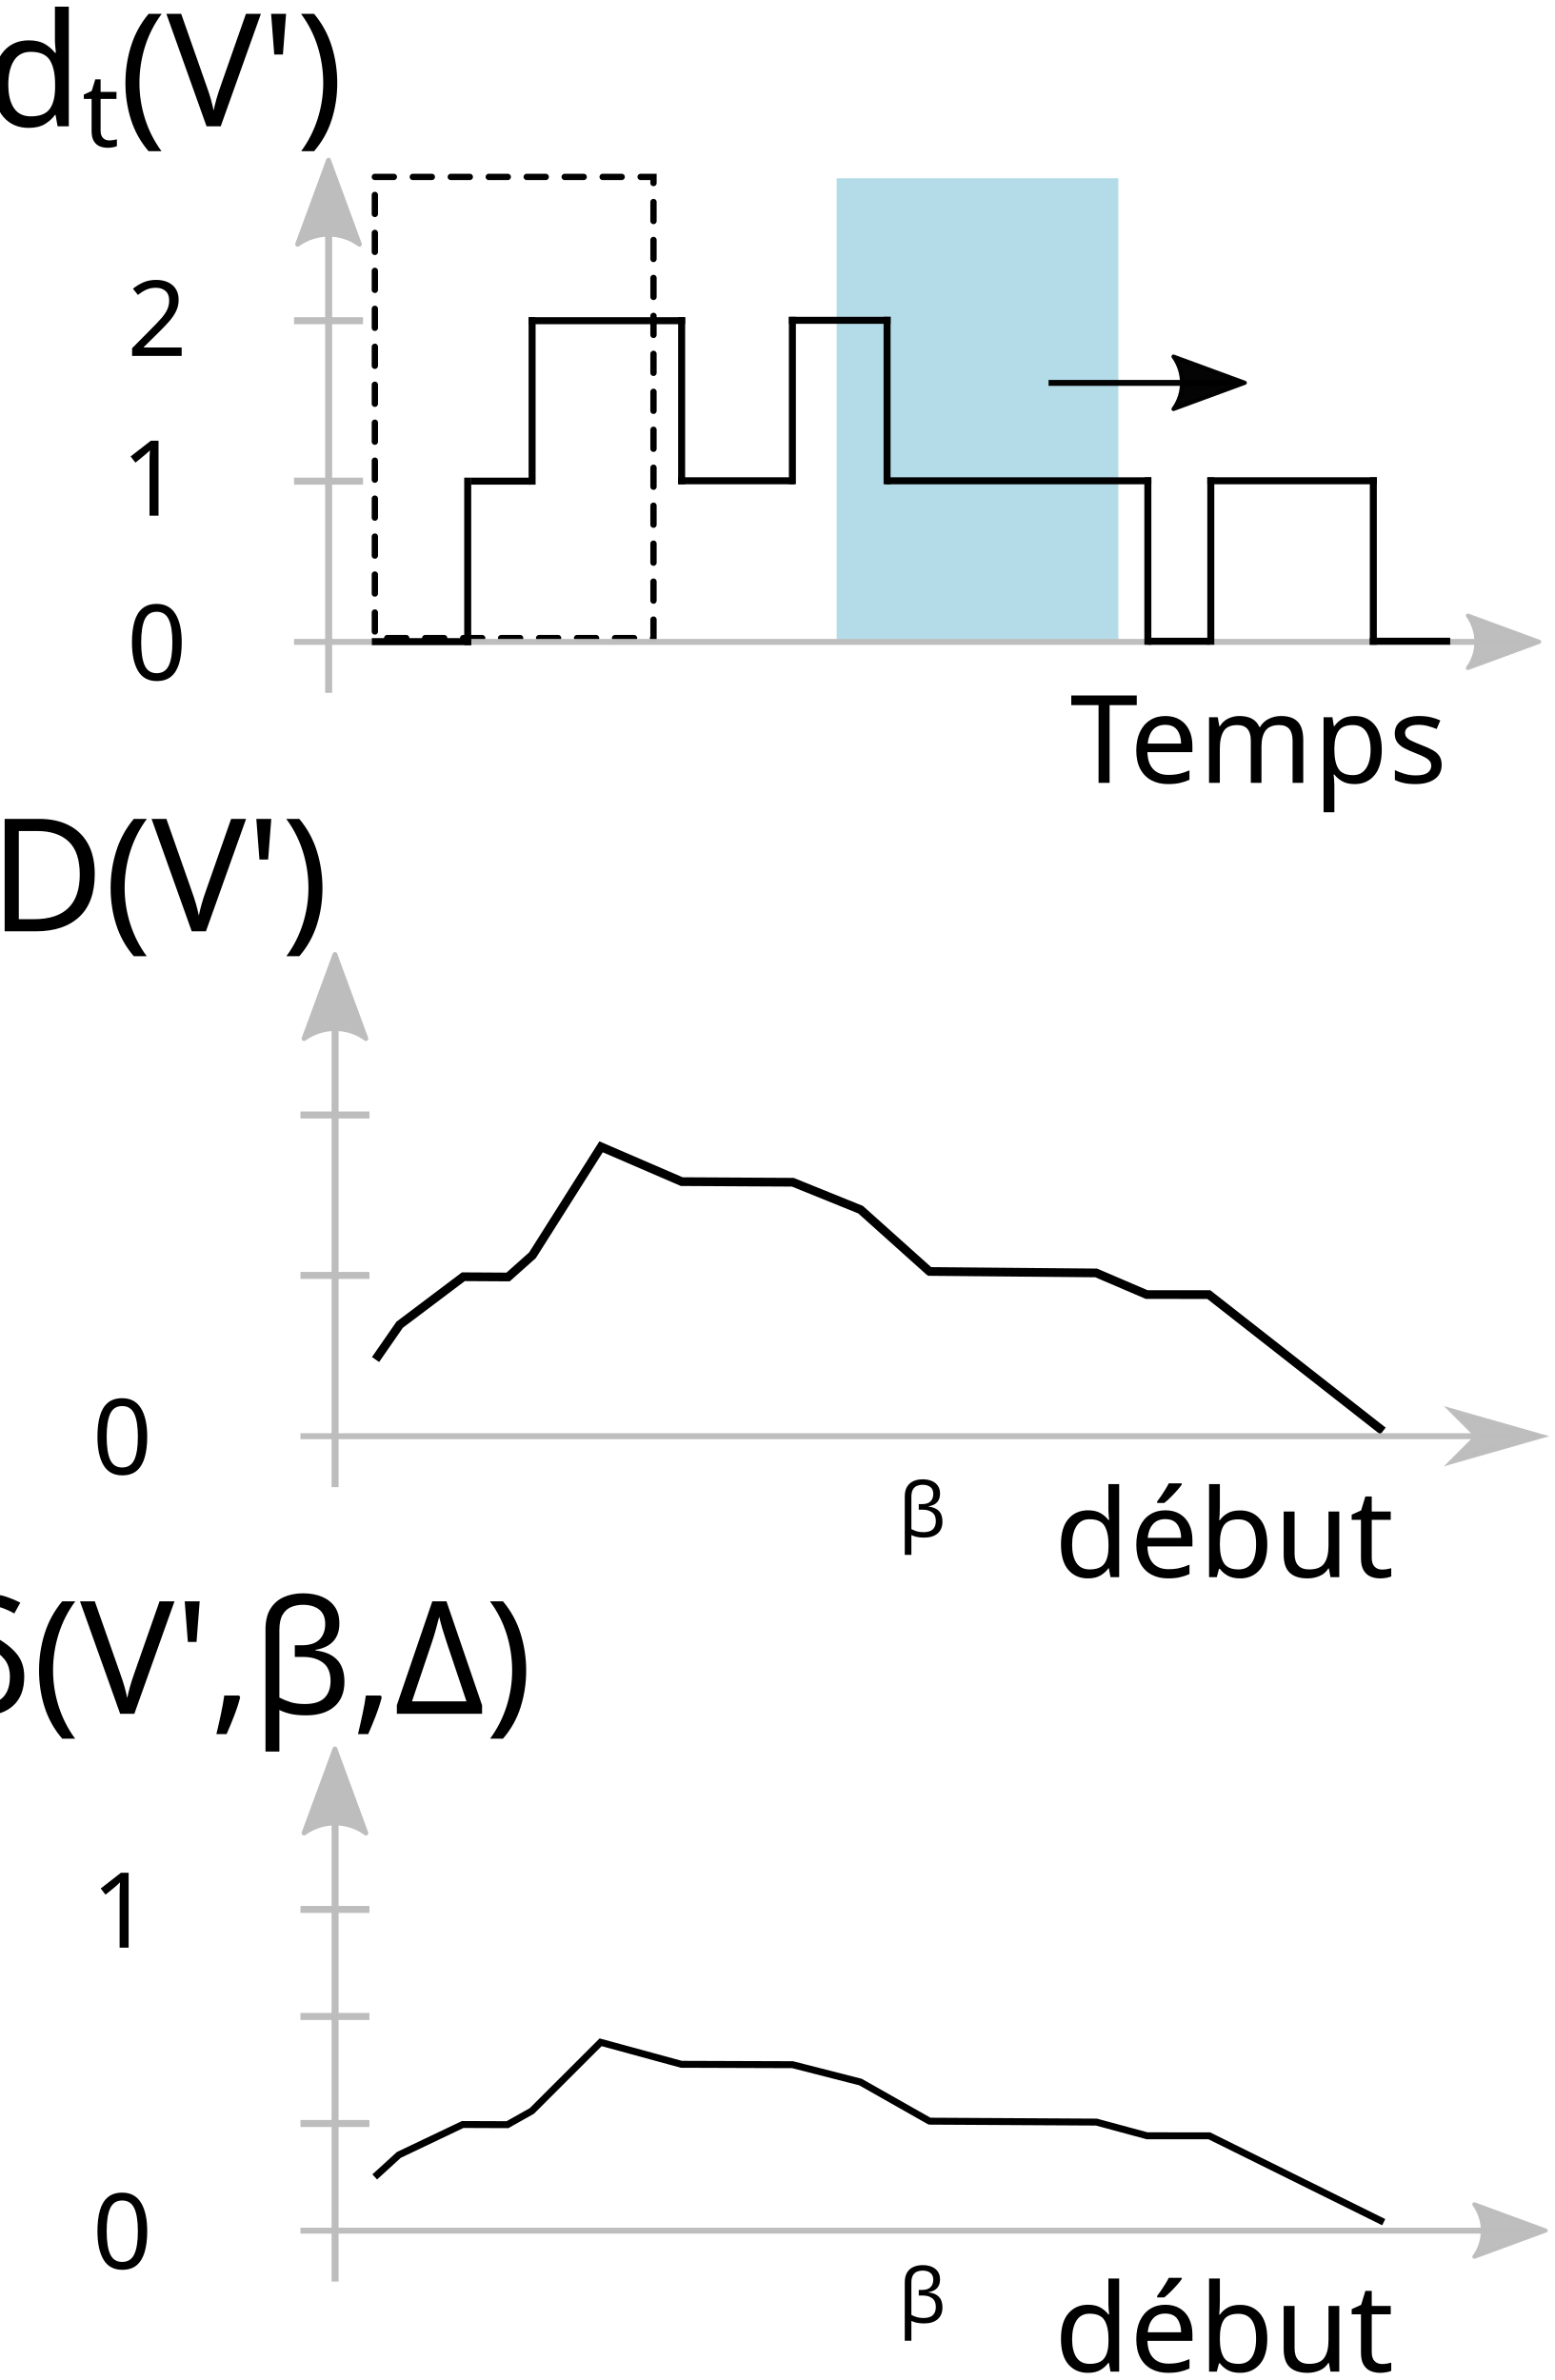
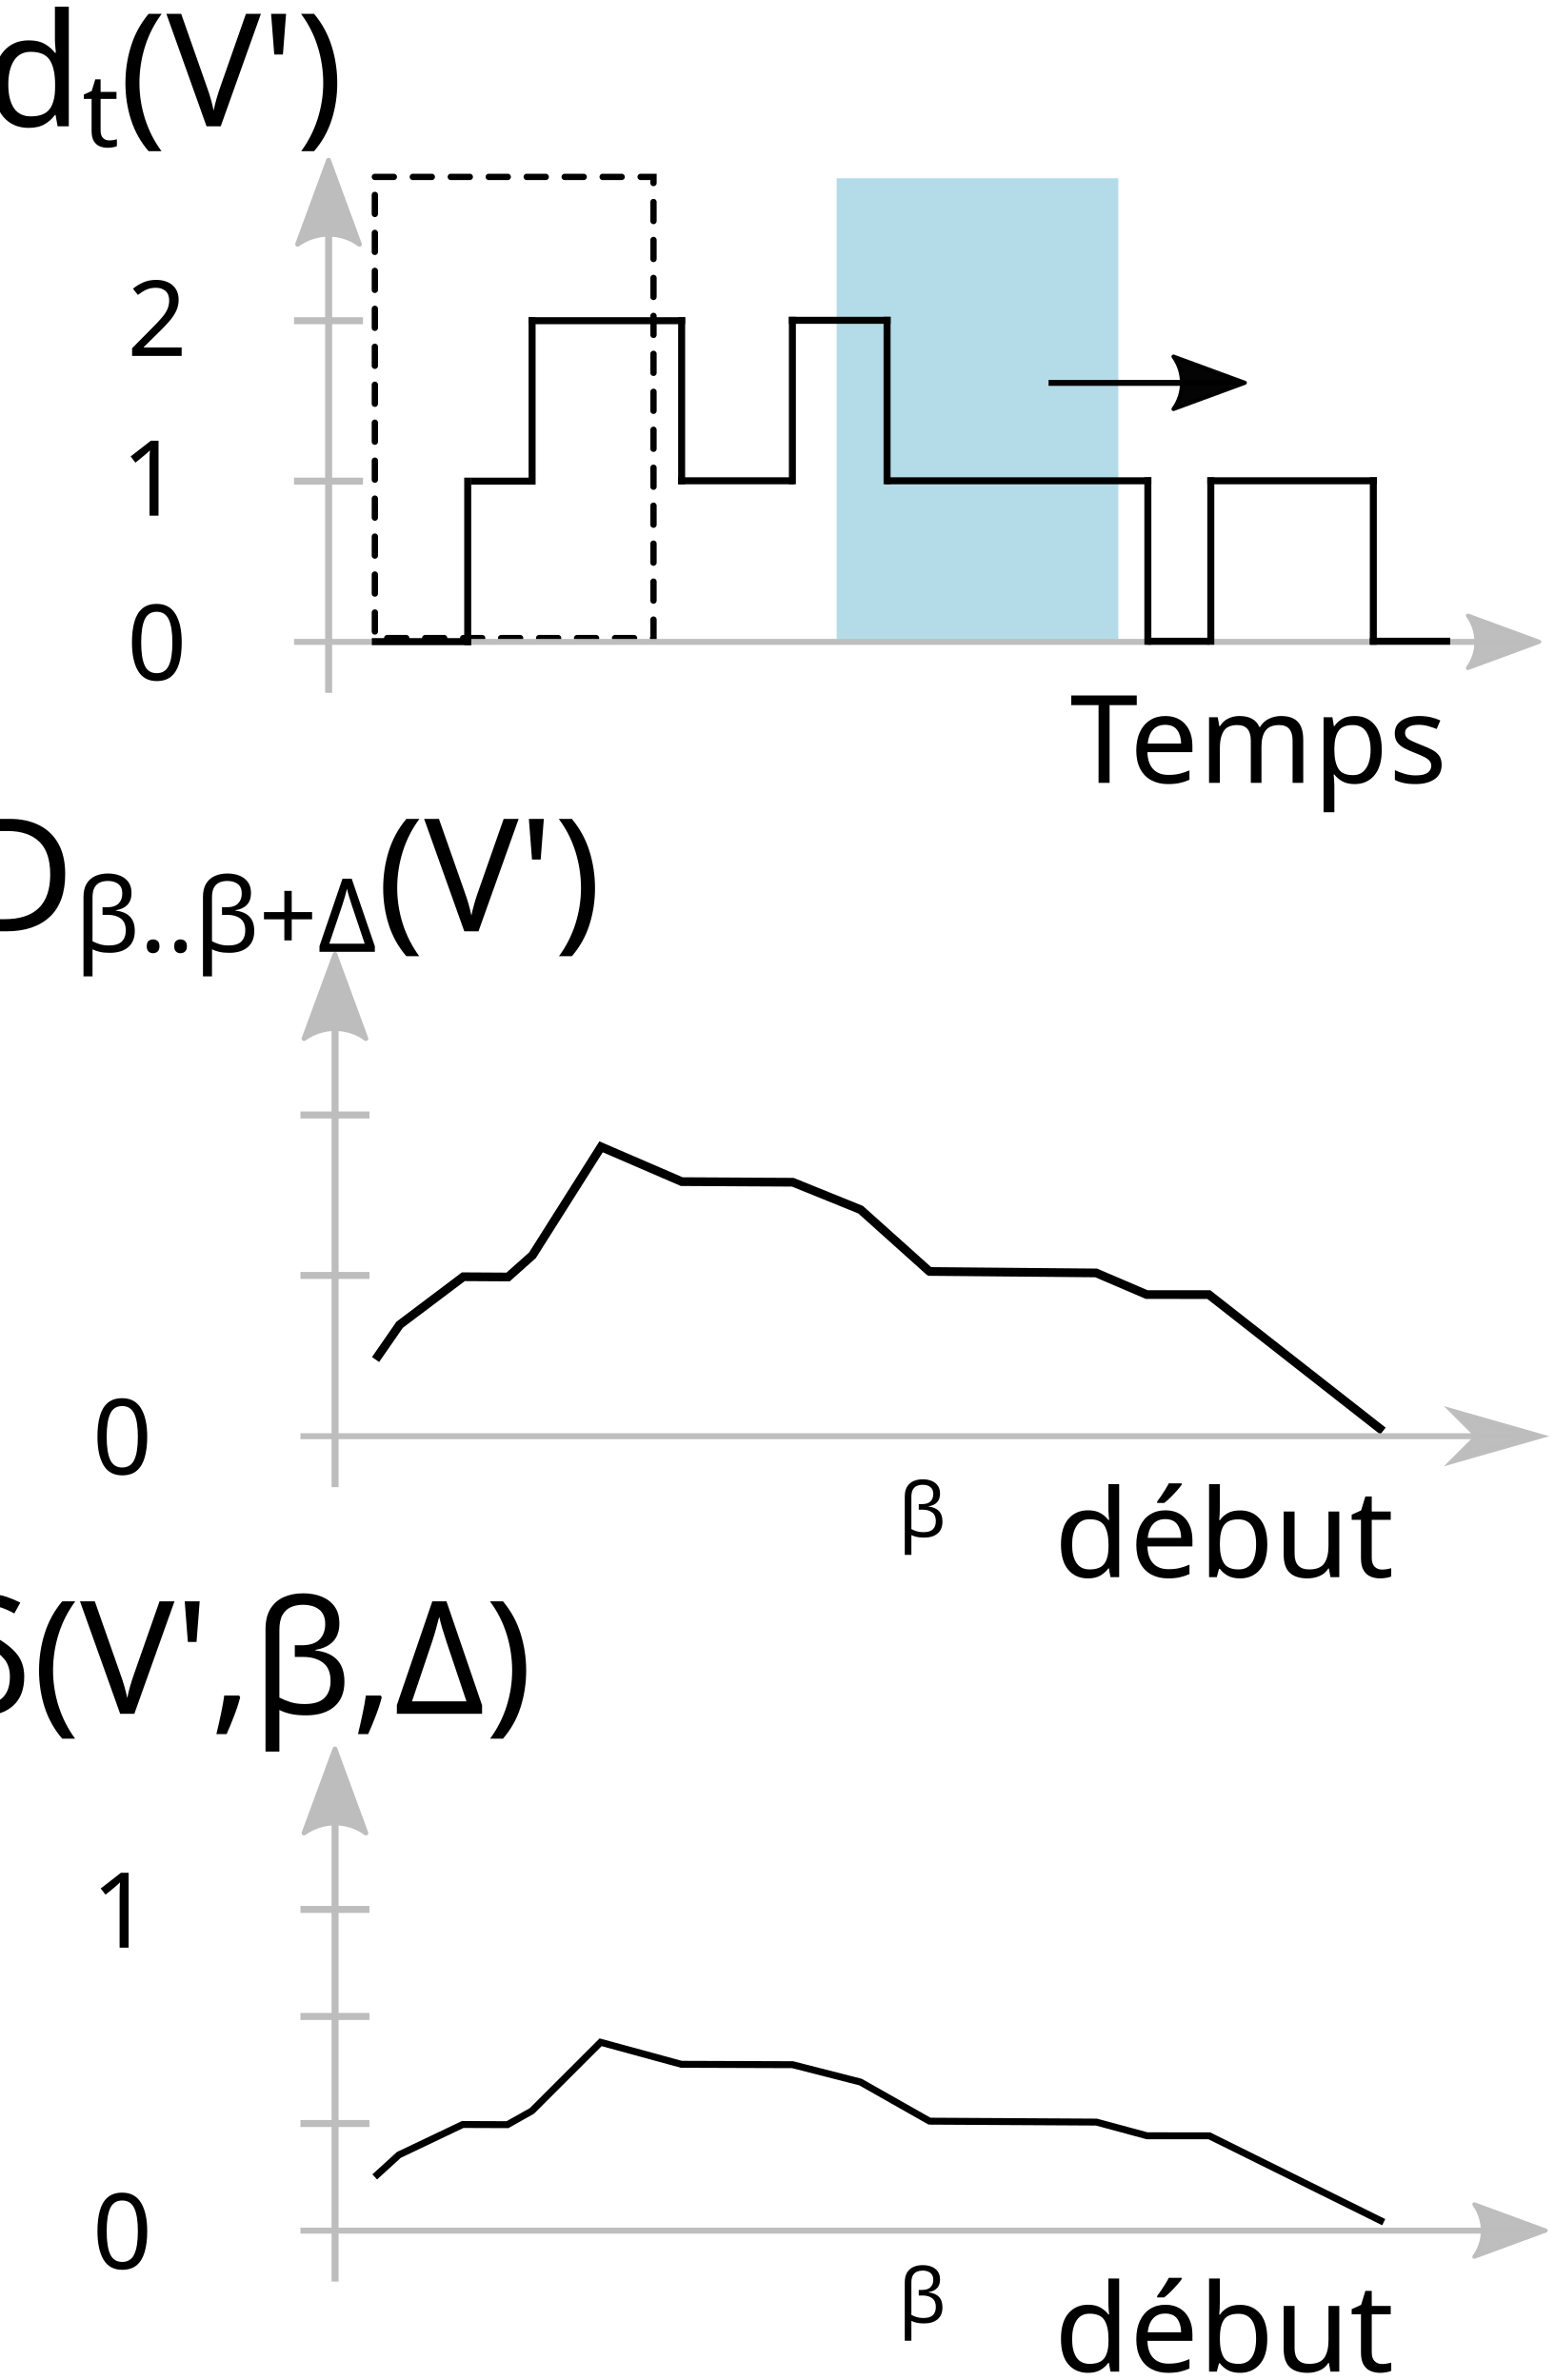
<svg xmlns="http://www.w3.org/2000/svg" width="233.193mm" height="357.145mm" viewBox="0 0 826.273 1265.475" id="svg2" version="1.1" style="enable-background:new">
  <defs id="defs4">
    <marker orient="auto" refY="0" refX="0" id="marker4873" style="overflow:visible">
      <path id="path4875" style="fill:#bdbdbd;fill-opacity:1;fill-rule:evenodd;stroke:#bdbdbd;stroke-width:0.625;stroke-linejoin:round;stroke-opacity:1" d="M 8.719,4.034 -2.207,0.016 8.719,-4.002 c -1.745,2.372 -1.735,5.617 -6e-7,8.035 z" transform="matrix(-1.1,0,0,-1.1,-1.1,0)" />
    </marker>
    <marker style="overflow:visible" id="marker4386" refX="0" refY="0" orient="auto">
      <path transform="matrix(-1.1,0,0,-1.1,-1.1,0)" d="M 8.719,4.034 -2.207,0.016 8.719,-4.002 c -1.745,2.372 -1.735,5.617 -6e-7,8.035 z" style="fill:#bdbdbd;fill-opacity:0.984;fill-rule:evenodd;stroke:#bdbdbd;stroke-width:0.625;stroke-linejoin:round;stroke-opacity:0.984" id="path4388" />
    </marker>
    <marker orient="auto" refY="0" refX="0" id="marker4697" style="overflow:visible">
      <path id="path4699" style="fill:#bdbdbd;fill-opacity:1;fill-rule:evenodd;stroke:#bdbdbd;stroke-width:0.625;stroke-linejoin:round;stroke-opacity:1" d="M 8.719,4.034 -2.207,0.016 8.719,-4.002 c -1.745,2.372 -1.735,5.617 -6e-7,8.035 z" transform="matrix(-1.1,0,0,-1.1,-1.1,0)" />
    </marker>
    <marker orient="auto" refY="0" refX="0" id="Arrow2Lend" style="overflow:visible">
      <path id="path5451" style="fill:#bdbdbd;fill-opacity:1;fill-rule:evenodd;stroke:#bdbdbd;stroke-width:0.625;stroke-linejoin:round;stroke-opacity:1" d="M 8.719,4.034 -2.207,0.016 8.719,-4.002 c -1.745,2.372 -1.735,5.617 -6e-7,8.035 z" transform="matrix(-1.1,0,0,-1.1,-1.1,0)" />
    </marker>
    <marker orient="auto" refY="0" refX="0" id="Arrow1Lend" style="overflow:visible">
      <path id="path4335" d="M 0,0 5,-5 -12.5,0 5,5 0,0 Z" style="fill:#bdbdbd;fill-opacity:0.984;fill-rule:evenodd;stroke:#bdbdbd;stroke-width:1pt;stroke-opacity:0.984" transform="matrix(-0.8,0,0,-0.8,-10,0)" />
    </marker>
    <filter style="color-interpolation-filters:sRGB" id="filter4211">
      <feColorMatrix values="0.21 0.72 0.072 0 0 0.21 0.72 0.072 0 0 0.21 0.72 0.072 0 0 0 0 0 1 0 " id="feColorMatrix4213" />
    </filter>
    <filter style="color-interpolation-filters:sRGB" id="filter4215">
      <feColorMatrix values="0.21 0.72 0.072 0 0 0.21 0.72 0.072 0 0 0.21 0.72 0.072 0 0 0 0 0 1 0 " id="feColorMatrix4217" />
    </filter>
    <filter style="color-interpolation-filters:sRGB" id="filter4219">
      <feColorMatrix values="0.21 0.72 0.072 0 0 0.21 0.72 0.072 0 0 0.21 0.72 0.072 0 0 0 0 0 1 0 " id="feColorMatrix4221" />
    </filter>
    <filter style="color-interpolation-filters:sRGB" id="filter4223">
      <feColorMatrix values="0.21 0.72 0.072 0 0 0.21 0.72 0.072 0 0 0.21 0.72 0.072 0 0 0 0 0 1 0 " id="feColorMatrix4225" />
    </filter>
    <filter style="color-interpolation-filters:sRGB" id="filter4227">
      <feColorMatrix values="0.21 0.72 0.072 0 0 0.21 0.72 0.072 0 0 0.21 0.72 0.072 0 0 0 0 0 1 0 " id="feColorMatrix4229" />
    </filter>
    <filter style="color-interpolation-filters:sRGB" id="filter4231">
      <feColorMatrix values="0.21 0.72 0.072 0 0 0.21 0.72 0.072 0 0 0.21 0.72 0.072 0 0 0 0 0 1 0 " id="feColorMatrix4233" />
    </filter>
    <filter style="color-interpolation-filters:sRGB" id="filter4235">
      <feColorMatrix values="0.21 0.72 0.072 0 0 0.21 0.72 0.072 0 0 0.21 0.72 0.072 0 0 0 0 0 1 0 " id="feColorMatrix4237" />
    </filter>
    <filter style="color-interpolation-filters:sRGB" id="filter4239">
      <feColorMatrix values="0.21 0.72 0.072 0 0 0.21 0.72 0.072 0 0 0.21 0.72 0.072 0 0 0 0 0 1 0 " id="feColorMatrix4241" />
    </filter>
    <filter style="color-interpolation-filters:sRGB" id="filter4243">
      <feColorMatrix values="0.21 0.72 0.072 0 0 0.21 0.72 0.072 0 0 0.21 0.72 0.072 0 0 0 0 0 1 0 " id="feColorMatrix4245" />
    </filter>
    <filter style="color-interpolation-filters:sRGB" id="filter4247">
      <feColorMatrix values="0.21 0.72 0.072 0 0 0.21 0.72 0.072 0 0 0.21 0.72 0.072 0 0 0 0 0 1 0 " id="feColorMatrix4249" />
    </filter>
    <filter style="color-interpolation-filters:sRGB" id="filter4251">
      <feColorMatrix values="0.21 0.72 0.072 0 0 0.21 0.72 0.072 0 0 0.21 0.72 0.072 0 0 0 0 0 1 0 " id="feColorMatrix4253" />
    </filter>
    <filter style="color-interpolation-filters:sRGB" id="filter4255">
      <feColorMatrix values="0.21 0.72 0.072 0 0 0.21 0.72 0.072 0 0 0.21 0.72 0.072 0 0 0 0 0 1 0 " id="feColorMatrix4257" />
    </filter>
    <filter style="color-interpolation-filters:sRGB" id="filter4259">
      <feColorMatrix values="0.21 0.72 0.072 0 0 0.21 0.72 0.072 0 0 0.21 0.72 0.072 0 0 0 0 0 1 0 " id="feColorMatrix4261" />
    </filter>
    <filter style="color-interpolation-filters:sRGB" id="filter4263">
      <feColorMatrix values="0.21 0.72 0.072 0 0 0.21 0.72 0.072 0 0 0.21 0.72 0.072 0 0 0 0 0 1 0 " id="feColorMatrix4265" />
    </filter>
    <filter style="color-interpolation-filters:sRGB" id="filter4267">
      <feColorMatrix values="0.21 0.72 0.072 0 0 0.21 0.72 0.072 0 0 0.21 0.72 0.072 0 0 0 0 0 1 0 " id="feColorMatrix4269" />
    </filter>
    <filter style="color-interpolation-filters:sRGB" id="filter4271">
      <feColorMatrix values="0.21 0.72 0.072 0 0 0.21 0.72 0.072 0 0 0.21 0.72 0.072 0 0 0 0 0 1 0 " id="feColorMatrix4273" />
    </filter>
    <filter style="color-interpolation-filters:sRGB" id="filter4275">
      <feColorMatrix values="0.21 0.72 0.072 0 0 0.21 0.72 0.072 0 0 0.21 0.72 0.072 0 0 0 0 0 1 0 " id="feColorMatrix4277" />
    </filter>
    <filter style="color-interpolation-filters:sRGB" id="filter4279">
      <feColorMatrix values="0.21 0.72 0.072 0 0 0.21 0.72 0.072 0 0 0.21 0.72 0.072 0 0 0 0 0 1 0 " id="feColorMatrix4281" />
    </filter>
    <filter style="color-interpolation-filters:sRGB" id="filter4283">
      <feColorMatrix values="0.21 0.72 0.072 0 0 0.21 0.72 0.072 0 0 0.21 0.72 0.072 0 0 0 0 0 1 0 " id="feColorMatrix4285" />
    </filter>
    <filter style="color-interpolation-filters:sRGB" id="filter4287">
      <feColorMatrix values="0.21 0.72 0.072 0 0 0.21 0.72 0.072 0 0 0.21 0.72 0.072 0 0 0 0 0 1 0 " id="feColorMatrix4289" />
    </filter>
    <filter style="color-interpolation-filters:sRGB" id="filter4291">
      <feColorMatrix values="0.21 0.72 0.072 0 0 0.21 0.72 0.072 0 0 0.21 0.72 0.072 0 0 0 0 0 1 0 " id="feColorMatrix4293" />
    </filter>
    <filter style="color-interpolation-filters:sRGB" id="filter4295">
      <feColorMatrix values="0.21 0.72 0.072 0 0 0.21 0.72 0.072 0 0 0.21 0.72 0.072 0 0 0 0 0 1 0 " id="feColorMatrix4297" />
    </filter>
    <filter style="color-interpolation-filters:sRGB" id="filter4299">
      <feColorMatrix values="0.21 0.72 0.072 0 0 0.21 0.72 0.072 0 0 0.21 0.72 0.072 0 0 0 0 0 1 0 " id="feColorMatrix4301" />
    </filter>
    <filter style="color-interpolation-filters:sRGB" id="filter4303">
      <feColorMatrix values="0.21 0.72 0.072 0 0 0.21 0.72 0.072 0 0 0.21 0.72 0.072 0 0 0 0 0 1 0 " id="feColorMatrix4305" />
    </filter>
    <filter style="color-interpolation-filters:sRGB" id="filter4307">
      <feColorMatrix values="0.21 0.72 0.072 0 0 0.21 0.72 0.072 0 0 0.21 0.72 0.072 0 0 0 0 0 1 0 " id="feColorMatrix4309" />
    </filter>
    <filter style="color-interpolation-filters:sRGB" id="filter4311">
      <feColorMatrix values="0.21 0.72 0.072 0 0 0.21 0.72 0.072 0 0 0.21 0.72 0.072 0 0 0 0 0 1 0 " id="feColorMatrix4313" />
    </filter>
    <filter style="color-interpolation-filters:sRGB" id="filter4315">
      <feColorMatrix values="0.21 0.72 0.072 0 0 0.21 0.72 0.072 0 0 0.21 0.72 0.072 0 0 0 0 0 1 0 " id="feColorMatrix4317" />
    </filter>
    <filter style="color-interpolation-filters:sRGB" id="filter4319">
      <feColorMatrix values="0.21 0.72 0.072 0 0 0.21 0.72 0.072 0 0 0.21 0.72 0.072 0 0 0 0 0 1 0 " id="feColorMatrix4321" />
    </filter>
    <filter style="color-interpolation-filters:sRGB" id="filter4323">
      <feColorMatrix values="0.21 0.72 0.072 0 0 0.21 0.72 0.072 0 0 0.21 0.72 0.072 0 0 0 0 0 1 0 " id="feColorMatrix4325" />
    </filter>
    <filter style="color-interpolation-filters:sRGB" id="filter4327">
      <feColorMatrix values="0.21 0.72 0.072 0 0 0.21 0.72 0.072 0 0 0.21 0.72 0.072 0 0 0 0 0 1 0 " id="feColorMatrix4329" />
    </filter>
    <filter style="color-interpolation-filters:sRGB" id="filter4331">
      <feColorMatrix values="0.21 0.72 0.072 0 0 0.21 0.72 0.072 0 0 0.21 0.72 0.072 0 0 0 0 0 1 0 " id="feColorMatrix4333" />
    </filter>
    <filter style="color-interpolation-filters:sRGB" id="filter4335">
      <feColorMatrix values="0.21 0.72 0.072 0 0 0.21 0.72 0.072 0 0 0.21 0.72 0.072 0 0 0 0 0 1 0 " id="feColorMatrix4337" />
    </filter>
    <filter style="color-interpolation-filters:sRGB" id="filter4339">
      <feColorMatrix values="0.21 0.72 0.072 0 0 0.21 0.72 0.072 0 0 0.21 0.72 0.072 0 0 0 0 0 1 0 " id="feColorMatrix4341" />
    </filter>
    <filter style="color-interpolation-filters:sRGB" id="filter4343">
      <feColorMatrix values="0.21 0.72 0.072 0 0 0.21 0.72 0.072 0 0 0.21 0.72 0.072 0 0 0 0 0 1 0 " id="feColorMatrix4345" />
    </filter>
    <filter style="color-interpolation-filters:sRGB" id="filter4347">
      <feColorMatrix values="0.21 0.72 0.072 0 0 0.21 0.72 0.072 0 0 0.21 0.72 0.072 0 0 0 0 0 1 0 " id="feColorMatrix4349" />
    </filter>
    <filter style="color-interpolation-filters:sRGB" id="filter4351">
      <feColorMatrix values="0.21 0.72 0.072 0 0 0.21 0.72 0.072 0 0 0.21 0.72 0.072 0 0 0 0 0 1 0 " id="feColorMatrix4353" />
    </filter>
    <marker orient="auto" refY="0" refX="0" id="marker4463-3" style="overflow:visible">
      <path id="path4228-6" style="fill:#bdbdbd;fill-opacity:0.984;fill-rule:evenodd;stroke:#bdbdbd;stroke-width:0.625;stroke-linejoin:round;stroke-opacity:0.984" d="M 8.719,4.034 -2.207,0.016 8.719,-4.002 c -1.745,2.372 -1.735,5.617 -6e-7,8.035 z" transform="matrix(-1.1,0,0,-1.1,-1.1,0)" />
    </marker>
    <marker style="overflow:visible" id="marker4386-7" refX="0" refY="0" orient="auto">
      <path transform="matrix(-1.1,0,0,-1.1,-1.1,0)" d="M 8.719,4.034 -2.207,0.016 8.719,-4.002 c -1.745,2.372 -1.735,5.617 -6e-7,8.035 z" style="fill:#bdbdbd;fill-opacity:0.984;fill-rule:evenodd;stroke:#bdbdbd;stroke-width:0.625;stroke-linejoin:round;stroke-opacity:0.984" id="path4388-5" />
    </marker>
    <marker style="overflow:visible" id="marker4386-9" refX="0" refY="0" orient="auto">
      <path transform="matrix(-1.1,0,0,-1.1,-1.1,0)" d="M 8.719,4.034 -2.207,0.016 8.719,-4.002 c -1.745,2.372 -1.735,5.617 -6e-7,8.035 z" style="fill:#000000;fill-opacity:0.984;fill-rule:evenodd;stroke:#000000;stroke-width:0.625;stroke-linejoin:round;stroke-opacity:0.984" id="path4388-3" />
    </marker>
    <marker style="overflow:visible" id="marker4386-7-7" refX="0" refY="0" orient="auto">
      <path transform="matrix(-1.1,0,0,-1.1,-1.1,0)" d="M 8.719,4.034 -2.207,0.016 8.719,-4.002 c -1.745,2.372 -1.735,5.617 -6e-7,8.035 z" style="fill:#bdbdbd;fill-opacity:0.984;fill-rule:evenodd;stroke:#bdbdbd;stroke-width:0.625;stroke-linejoin:round;stroke-opacity:0.984" id="path4388-5-8" />
    </marker>
  </defs>
  <g id="layer1" transform="translate(-276.7334,262.0661)">
    <text xml:space="preserve" style="font-style:normal;font-weight:normal;font-size:83.72px;line-height:125%;font-family:Sans;text-align:center;letter-spacing:0px;word-spacing:0px;text-anchor:middle;fill:#000000;fill-opacity:1;stroke:none;stroke-width:1px;stroke-linecap:butt;stroke-linejoin:miter;stroke-opacity:1" x="418.565" y="-194.915" id="text4814">
      <tspan id="tspan4816" x="418.565" y="-194.915">d<tspan style="font-size:54.418px;baseline-shift:sub" id="tspan4818">t</tspan>(V')</tspan>
    </text>
    <rect y="-167.29" x="721.477" height="245.222" width="149.746" id="rect5992-3-9" style="opacity:1;fill:#0088b1;fill-opacity:0.295;stroke:none;stroke-width:3.364;stroke-linecap:round;stroke-linejoin:miter;stroke-miterlimit:4;stroke-dasharray:10.092, 10.092;stroke-dashoffset:0;stroke-opacity:1;enable-background:new" />
    <g id="g4360" transform="translate(-59.91798,-40.23002)">
      <rect style="opacity:1;fill:none;fill-opacity:0.295;stroke:#000000;stroke-width:3.364;stroke-linecap:round;stroke-linejoin:miter;stroke-miterlimit:4;stroke-dasharray:10.092, 10.092;stroke-dashoffset:0;stroke-opacity:1;enable-background:new" id="rect5992-36" width="148.118" height="245.222" x="535.916" y="-127.774" />
    </g>
    <path style="fill:none;fill-rule:evenodd;stroke:#bdbdbd;stroke-width:3.155;stroke-linecap:butt;stroke-linejoin:miter;stroke-miterlimit:4;stroke-dasharray:none;stroke-opacity:0.984;marker-end:url(#marker4386)" d="m 433.028,79.243 657.74,0" id="path4136-0-3-1" />
    <text xml:space="preserve" style="font-style:normal;font-weight:normal;font-size:83.72px;line-height:125%;font-family:Sans;text-align:center;letter-spacing:0px;word-spacing:0px;text-anchor:middle;fill:#000000;fill-opacity:1;stroke:none;stroke-width:1px;stroke-linecap:butt;stroke-linejoin:miter;stroke-opacity:1" x="1000.201" y="154.192" id="text4608-2">
      <tspan id="tspan4610-9" x="1000.201" y="154.192" style="font-size:65.116px;fill:#000000;fill-opacity:1">Temps</tspan>
    </text>
    <text id="text4918" y="12.114" x="411.573" style="font-style:normal;font-weight:normal;font-size:83.72px;line-height:125%;font-family:Sans;text-align:center;letter-spacing:0px;word-spacing:0px;text-anchor:middle;fill:#000000;fill-opacity:1;stroke:none;stroke-width:1px;stroke-linecap:butt;stroke-linejoin:miter;stroke-opacity:1" xml:space="preserve">
      <tspan style="font-style:normal;font-variant:normal;font-weight:normal;font-stretch:normal;font-size:55.813px;font-family:Aerial;-inkscape-font-specification:Aerial" y="12.114" x="411.573" id="tspan4920">1</tspan>
    </text>
    <text id="text4918-8" y="-72.833" x="414.666" style="font-style:normal;font-weight:normal;font-size:83.72px;line-height:125%;font-family:Sans;text-align:center;letter-spacing:0px;word-spacing:0px;text-anchor:middle;fill:#000000;fill-opacity:1;stroke:none;stroke-width:1px;stroke-linecap:butt;stroke-linejoin:miter;stroke-opacity:1;enable-background:new" xml:space="preserve">
      <tspan style="font-style:normal;font-variant:normal;font-weight:normal;font-stretch:normal;font-size:55.813px;font-family:Aerial;-inkscape-font-specification:Aerial" y="-72.833" x="414.666" id="tspan4920-1">2</tspan>
    </text>
    <text id="text4918-89" y="99.504" x="414.53" style="font-style:normal;font-weight:normal;font-size:83.72px;line-height:125%;font-family:Sans;text-align:center;letter-spacing:0px;word-spacing:0px;text-anchor:middle;fill:#000000;fill-opacity:1;stroke:none;stroke-width:1px;stroke-linecap:butt;stroke-linejoin:miter;stroke-opacity:1;enable-background:new" xml:space="preserve">
      <tspan style="font-style:normal;font-variant:normal;font-weight:normal;font-stretch:normal;font-size:55.813px;font-family:Aerial;-inkscape-font-specification:Aerial" y="99.504" x="414.53" id="tspan4920-3">0</tspan>
    </text>
    <path style="fill:none;fill-rule:evenodd;stroke:#bdbdbd;stroke-width:3.721;stroke-linecap:butt;stroke-linejoin:miter;stroke-miterlimit:4;stroke-dasharray:none;stroke-opacity:1;marker-end:url(#marker4697)" d="m 451.434,106.33 0,-278.281" id="path4364" />
    <g id="g5124" transform="matrix(3.720892,0,0,3.720892,-548.2316,-454.3976)">
      <path id="path4426" d="m 274.834,143.374 14.196,0" style="fill:none;fill-rule:evenodd;stroke:#000000;stroke-width:1px;stroke-linecap:butt;stroke-linejoin:miter;stroke-opacity:1" />
      <path id="path4426-3" d="m 288.531,119.945 0,23.929" style="fill:none;fill-rule:evenodd;stroke:#000000;stroke-width:1px;stroke-linecap:butt;stroke-linejoin:miter;stroke-opacity:1;enable-background:new" />
      <path id="path4426-6" d="m 289.031,120.445 8.482,0" style="fill:none;fill-rule:evenodd;stroke:#000000;stroke-width:1px;stroke-linecap:butt;stroke-linejoin:miter;stroke-opacity:1;enable-background:new" />
      <path id="path4426-35" d="m 318.592,120.392 16.611,0" style="fill:none;fill-rule:evenodd;stroke:#000000;stroke-width:1px;stroke-linecap:butt;stroke-linejoin:miter;stroke-opacity:1;enable-background:new" />
      <path id="path4426-35-6" d="m 385.665,143.323 8.794,0" style="fill:none;fill-rule:evenodd;stroke:#000000;stroke-width:1px;stroke-linecap:butt;stroke-linejoin:miter;stroke-opacity:1;enable-background:new" />
      <path id="path4426-35-2" d="m 297.236,97.517 22.356,0" style="fill:none;fill-rule:evenodd;stroke:#000000;stroke-width:1px;stroke-linecap:butt;stroke-linejoin:miter;stroke-opacity:1;enable-background:new" />
      <path id="path4426-35-7" d="m 394.191,120.392 24.219,0" style="fill:none;fill-rule:evenodd;stroke:#000000;stroke-width:1;stroke-linecap:butt;stroke-linejoin:miter;stroke-miterlimit:4;stroke-dasharray:none;stroke-opacity:1;enable-background:new" />
      <path id="path4426-3-0" d="m 319.092,97.017 0,23.875" style="fill:none;fill-rule:evenodd;stroke:#000000;stroke-width:1px;stroke-linecap:butt;stroke-linejoin:miter;stroke-opacity:1;enable-background:new" />
      <path id="path4426-35-2-3" d="m 334.415,97.463 14.528,0" style="fill:none;fill-rule:evenodd;stroke:#000000;stroke-width:1px;stroke-linecap:butt;stroke-linejoin:miter;stroke-opacity:1;enable-background:new" />
      <path id="path4426-35-6-0" d="m 348.235,120.394 37.962,0" style="fill:none;fill-rule:evenodd;stroke:#000000;stroke-width:1px;stroke-linecap:butt;stroke-linejoin:miter;stroke-opacity:1;enable-background:new" />
      <path id="path4426-3-2" d="m 297.729,97.017 0,23.929" style="fill:none;fill-rule:evenodd;stroke:#000000;stroke-width:1px;stroke-linecap:butt;stroke-linejoin:miter;stroke-opacity:1;enable-background:new" />
      <path id="path4426-3-2-6" d="m 334.915,96.963 0,23.929" style="fill:none;fill-rule:evenodd;stroke:#000000;stroke-width:1px;stroke-linecap:butt;stroke-linejoin:miter;stroke-opacity:1;enable-background:new" />
      <path id="path4426-3-2-6-8" d="m 348.443,96.963 0,23.929" style="fill:none;fill-rule:evenodd;stroke:#000000;stroke-width:1px;stroke-linecap:butt;stroke-linejoin:miter;stroke-opacity:1;enable-background:new" />
      <path id="path4426-3-7" d="m 385.697,119.894 0,23.929" style="fill:none;fill-rule:evenodd;stroke:#000000;stroke-width:1px;stroke-linecap:butt;stroke-linejoin:miter;stroke-opacity:1;enable-background:new" />
      <path id="path4426-3-7-9" d="m 394.691,119.892 0,23.929" style="fill:none;fill-rule:evenodd;stroke:#000000;stroke-width:1px;stroke-linecap:butt;stroke-linejoin:miter;stroke-opacity:1;enable-background:new" />
      <path id="path4426-3-7-2" d="m 417.91,119.892 0,23.929" style="fill:none;fill-rule:evenodd;stroke:#000000;stroke-width:1px;stroke-linecap:butt;stroke-linejoin:miter;stroke-opacity:1;enable-background:new" />
      <path id="path4426-8" d="m 417.41,143.32 11.482,0" style="fill:none;fill-rule:evenodd;stroke:#000000;stroke-width:1px;stroke-linecap:butt;stroke-linejoin:miter;stroke-opacity:1;enable-background:new" />
    </g>
    <path style="fill:none;fill-rule:evenodd;stroke:#bdbdbd;stroke-width:3.721px;stroke-linecap:butt;stroke-linejoin:miter;stroke-opacity:1" d="m 433.036,-6.234 36.665,0" id="path5122" />
    <path style="fill:none;fill-rule:evenodd;stroke:#bdbdbd;stroke-width:3.721px;stroke-linecap:butt;stroke-linejoin:miter;stroke-opacity:1;enable-background:new" d="m 433.036,-91.548 36.665,0" id="path5122-6" />
    <path style="fill:none;fill-rule:evenodd;stroke:#000000;stroke-width:3.155;stroke-linecap:butt;stroke-linejoin:miter;stroke-miterlimit:4;stroke-dasharray:none;stroke-opacity:0.984;marker-end:url(#marker4386-9);enable-background:new" d="m 834.127,-58.474 100.136,0" id="path4136-0-3-1-1" />
    <path id="path5176" d="m 476.363,460.817 12.821,-18.499 33.868,-25.531 23.771,0.139 12.957,-11.547 36.472,-57.666 42.878,18.505 59.021,0.324 36.044,14.588 36.402,32.641 0.318,0.215 88.527,0.784 26.848,11.497 33.022,0.022 92.592,72.551" style="fill:none;fill-rule:evenodd;stroke:#000000;stroke-width:4.634;stroke-linecap:butt;stroke-linejoin:miter;stroke-miterlimit:4;stroke-dasharray:none;stroke-opacity:1" />
    <path id="path5176-3" d="m 475.933,895.422 12.841,-11.708 33.92,-16.159 23.807,0.088 12.977,-7.308 36.527,-36.497 42.943,11.712 59.11,0.205 36.098,9.233 36.457,20.659 0.319,0.136 88.661,0.496 26.889,7.277 33.072,0.014 92.732,45.918" style="fill:none;fill-rule:evenodd;stroke:#000000;stroke-width:3.689;stroke-linecap:butt;stroke-linejoin:miter;stroke-miterlimit:4;stroke-dasharray:none;stroke-opacity:1;enable-background:new" />
-     <text xml:space="preserve" style="font-style:normal;font-weight:normal;font-size:83.72px;line-height:125%;font-family:Sans;text-align:center;letter-spacing:0px;word-spacing:0px;text-anchor:middle;fill:#000000;fill-opacity:1;stroke:none;stroke-width:1px;stroke-linecap:butt;stroke-linejoin:miter;stroke-opacity:1;enable-background:new" x="415.709" y="233.128" id="text4814-7">
-       <tspan id="tspan4816-3" x="415.709" y="233.128">D(V')</tspan>
+     <text xml:space="preserve" style="font-style:normal;font-weight:normal;font-size:83.72px;line-height:125%;font-family:Sans;text-align:center;letter-spacing:0px;word-spacing:0px;text-anchor:middle;fill:#000000;fill-opacity:1;stroke:none;stroke-width:1px;stroke-linecap:butt;stroke-linejoin:miter;stroke-opacity:1;enable-background:new" x="480.298" y="233.128" id="text4814-7">
+       <tspan id="tspan4816-3" x="480.298" y="233.128">D<tspan style="font-size:65%;baseline-shift:sub" id="tspan4345">β..β+Δ</tspan>(V')</tspan>
    </text>
    <g id="g4741" transform="translate(38.58978,0)">
      <path id="path4136-0-3-1-3-4" d="m 397.858,501.58 657.741,0" style="fill:none;fill-rule:evenodd;stroke:#bdbdbd;stroke-width:3.155;stroke-linecap:butt;stroke-linejoin:miter;stroke-miterlimit:4;stroke-dasharray:none;stroke-opacity:0.984;enable-background:new;marker-end:url(#Arrow1Lend)" />
      <text id="text4608-2-5-5" y="576.529" x="965.031" style="font-style:normal;font-weight:normal;font-size:83.72px;line-height:125%;font-family:Sans;text-align:center;letter-spacing:0px;word-spacing:0px;text-anchor:middle;fill:#000000;fill-opacity:1;stroke:none;stroke-width:1px;stroke-linecap:butt;stroke-linejoin:miter;stroke-opacity:1;enable-background:new" xml:space="preserve">
        <tspan style="font-size:65.116px;fill:#000000;fill-opacity:1" y="576.529" x="965.031" id="tspan4610-9-6-0">début</tspan>
      </text>
      <text xml:space="preserve" style="font-style:normal;font-weight:normal;font-size:83.72px;line-height:125%;font-family:Sans;text-align:center;letter-spacing:0px;word-spacing:0px;text-anchor:middle;fill:#000000;fill-opacity:1;stroke:none;stroke-width:1px;stroke-linecap:butt;stroke-linejoin:miter;stroke-opacity:1;enable-background:new" x="379.36" y="521.841" id="text4918-89-7-3">
        <tspan id="tspan4920-3-0-6" x="379.36" y="521.841" style="font-style:normal;font-variant:normal;font-weight:normal;font-stretch:normal;font-size:55.813px;font-family:Aerial;-inkscape-font-specification:Aerial">0</tspan>
      </text>
      <path id="path4364-9-1" d="m 416.265,528.667 0,-278.281" style="fill:none;fill-rule:evenodd;stroke:#bdbdbd;stroke-width:3.721;stroke-linecap:butt;stroke-linejoin:miter;stroke-miterlimit:4;stroke-dasharray:none;stroke-opacity:1;marker-end:url(#Arrow2Lend);enable-background:new" />
      <path id="path5122-1-2" d="m 397.866,416.103 36.665,0" style="fill:none;fill-rule:evenodd;stroke:#bdbdbd;stroke-width:3.721px;stroke-linecap:butt;stroke-linejoin:miter;stroke-opacity:1;enable-background:new" />
      <path id="path5122-6-2-0" d="m 397.866,330.788 36.665,0" style="fill:none;fill-rule:evenodd;stroke:#bdbdbd;stroke-width:3.721px;stroke-linecap:butt;stroke-linejoin:miter;stroke-opacity:1;enable-background:new" />
      <text id="text5119" y="555.094" x="715.694" style="font-style:normal;font-weight:normal;font-size:40px;line-height:125%;font-family:Sans;letter-spacing:0px;word-spacing:0px;fill:#000000;fill-opacity:1;stroke:none;stroke-width:1px;stroke-linecap:butt;stroke-linejoin:miter;stroke-opacity:1" xml:space="preserve">
        <tspan y="555.094" x="715.694" id="tspan5121">β</tspan>
      </text>
    </g>
    <text xml:space="preserve" style="font-style:normal;font-weight:normal;font-size:83.72px;line-height:125%;font-family:Sans;text-align:center;letter-spacing:0px;word-spacing:0px;text-anchor:middle;fill:#000000;fill-opacity:1;stroke:none;stroke-width:1px;stroke-linecap:butt;stroke-linejoin:miter;stroke-opacity:1;enable-background:new" x="456.097" y="649.165" id="text4814-7-6">
      <tspan id="tspan4816-3-3" x="456.097" y="649.165">δ(V',β,Δ)</tspan>
    </text>
    <g id="g4684">
      <path id="path4136-0-3-1-3" d="m 436.448,923.994 657.74,0" style="fill:none;fill-rule:evenodd;stroke:#bdbdbd;stroke-width:3.155;stroke-linecap:butt;stroke-linejoin:miter;stroke-miterlimit:4;stroke-dasharray:none;stroke-opacity:0.984;enable-background:new;marker-end:url(#marker4463-3)" />
      <text id="text4608-2-5" y="998.943" x="1003.621" style="font-style:normal;font-weight:normal;font-size:83.72px;line-height:125%;font-family:Sans;text-align:center;letter-spacing:0px;word-spacing:0px;text-anchor:middle;fill:#000000;fill-opacity:1;stroke:none;stroke-width:1px;stroke-linecap:butt;stroke-linejoin:miter;stroke-opacity:1;enable-background:new" xml:space="preserve">
        <tspan style="font-size:65.116px;fill:#000000;fill-opacity:1" y="998.943" x="1003.621" id="tspan4610-9-6">début</tspan>
      </text>
      <text xml:space="preserve" style="font-style:normal;font-weight:normal;font-size:83.72px;line-height:125%;font-family:Sans;text-align:center;letter-spacing:0px;word-spacing:0px;text-anchor:middle;fill:#000000;fill-opacity:1;stroke:none;stroke-width:1px;stroke-linecap:butt;stroke-linejoin:miter;stroke-opacity:1;enable-background:new" x="417.95" y="944.255" id="text4918-89-7">
        <tspan id="tspan4920-3-0" x="417.95" y="944.255" style="font-style:normal;font-variant:normal;font-weight:normal;font-stretch:normal;font-size:55.813px;font-family:Aerial;-inkscape-font-specification:Aerial">0</tspan>
      </text>
      <path id="path4364-9" d="m 454.854,951.081 0,-278.281" style="fill:none;fill-rule:evenodd;stroke:#bdbdbd;stroke-width:3.721;stroke-linecap:butt;stroke-linejoin:miter;stroke-miterlimit:4;stroke-dasharray:none;stroke-opacity:1;enable-background:new;marker-end:url(#marker4873)" />
      <path id="path5122-1" d="m 436.456,867.026 36.665,0" style="fill:none;fill-rule:evenodd;stroke:#bdbdbd;stroke-width:3.721px;stroke-linecap:butt;stroke-linejoin:miter;stroke-opacity:1;enable-background:new;marker-end:" />
      <path id="path5122-6-2" d="m 436.456,753.202 36.665,0" style="fill:none;fill-rule:evenodd;stroke:#bdbdbd;stroke-width:3.721px;stroke-linecap:butt;stroke-linejoin:miter;stroke-opacity:1;enable-background:new;marker-end:" />
      <text id="text5115" y="972.925" x="754.283" style="font-style:normal;font-weight:normal;font-size:40px;line-height:125%;font-family:Sans;letter-spacing:0px;word-spacing:0px;fill:#000000;fill-opacity:1;stroke:none;stroke-width:1px;stroke-linecap:butt;stroke-linejoin:miter;stroke-opacity:1" xml:space="preserve">
        <tspan y="972.925" x="754.283" id="tspan5117">β</tspan>
      </text>
      <path id="path5122-1-5" d="m 436.456,810.114 36.665,0" style="fill:none;fill-rule:evenodd;stroke:#bdbdbd;stroke-width:3.721px;stroke-linecap:butt;stroke-linejoin:miter;stroke-opacity:1;enable-background:new;marker-end:" />
      <text xml:space="preserve" style="font-style:normal;font-weight:normal;font-size:83.72px;line-height:125%;font-family:Sans;text-align:center;letter-spacing:0px;word-spacing:0px;text-anchor:middle;fill:#000000;fill-opacity:1;stroke:none;stroke-width:1px;stroke-linecap:butt;stroke-linejoin:miter;stroke-opacity:1;enable-background:new" x="417.446" y="773.547" id="text4918-87">
        <tspan id="tspan4920-0" x="417.446" y="773.547" style="font-style:normal;font-variant:normal;font-weight:normal;font-stretch:normal;font-size:55.813px;font-family:Aerial;-inkscape-font-specification:Aerial">1</tspan>
      </text>
    </g>
  </g>
</svg>
